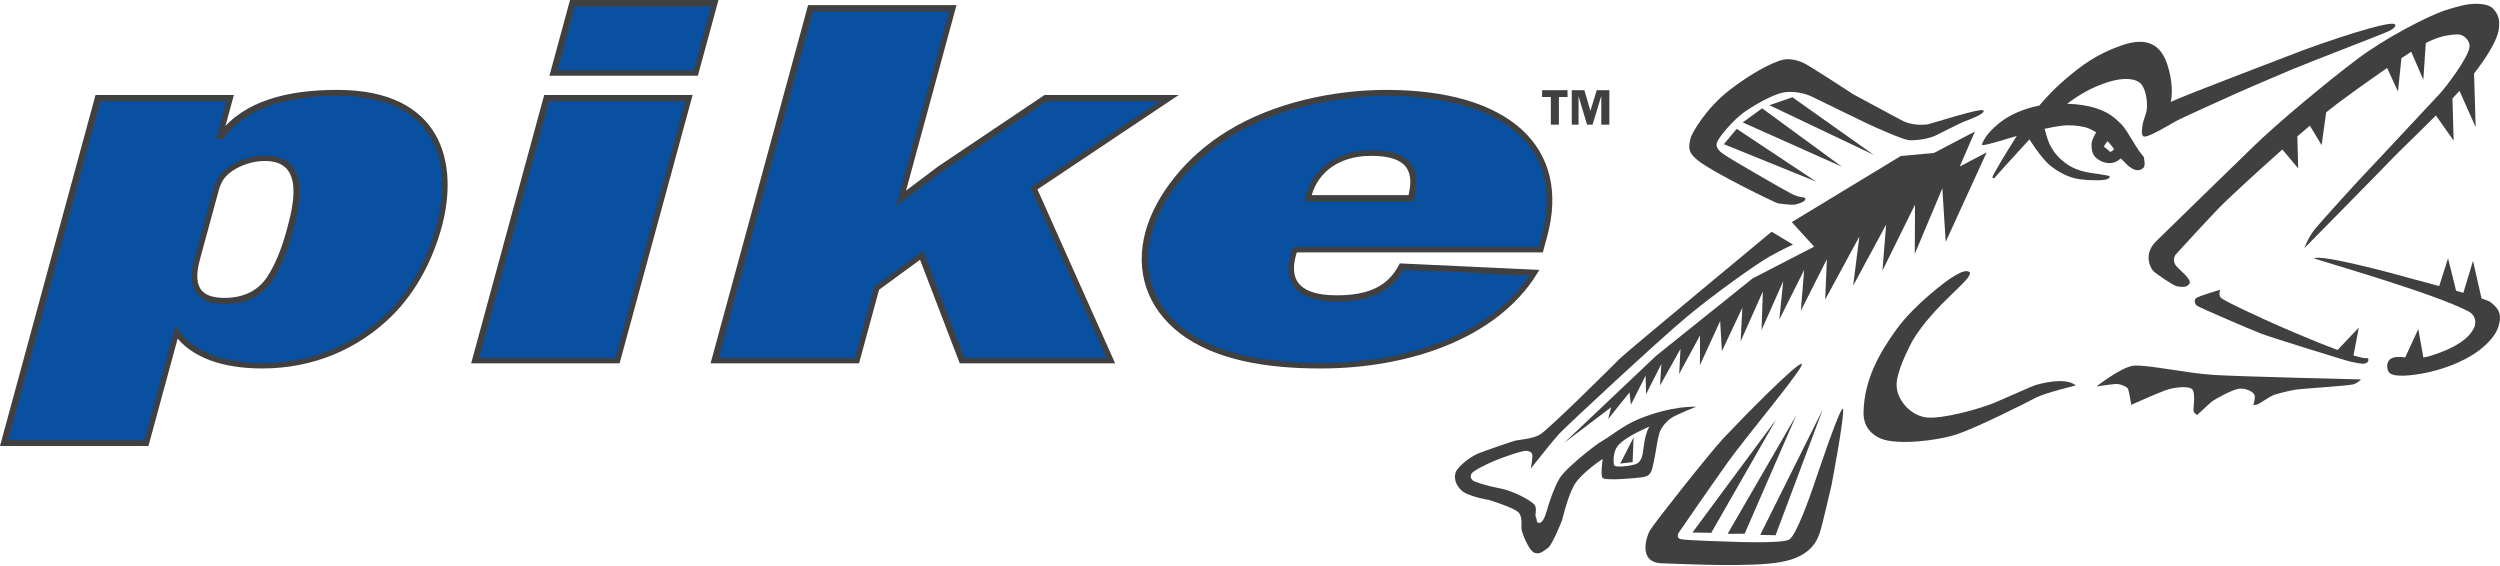
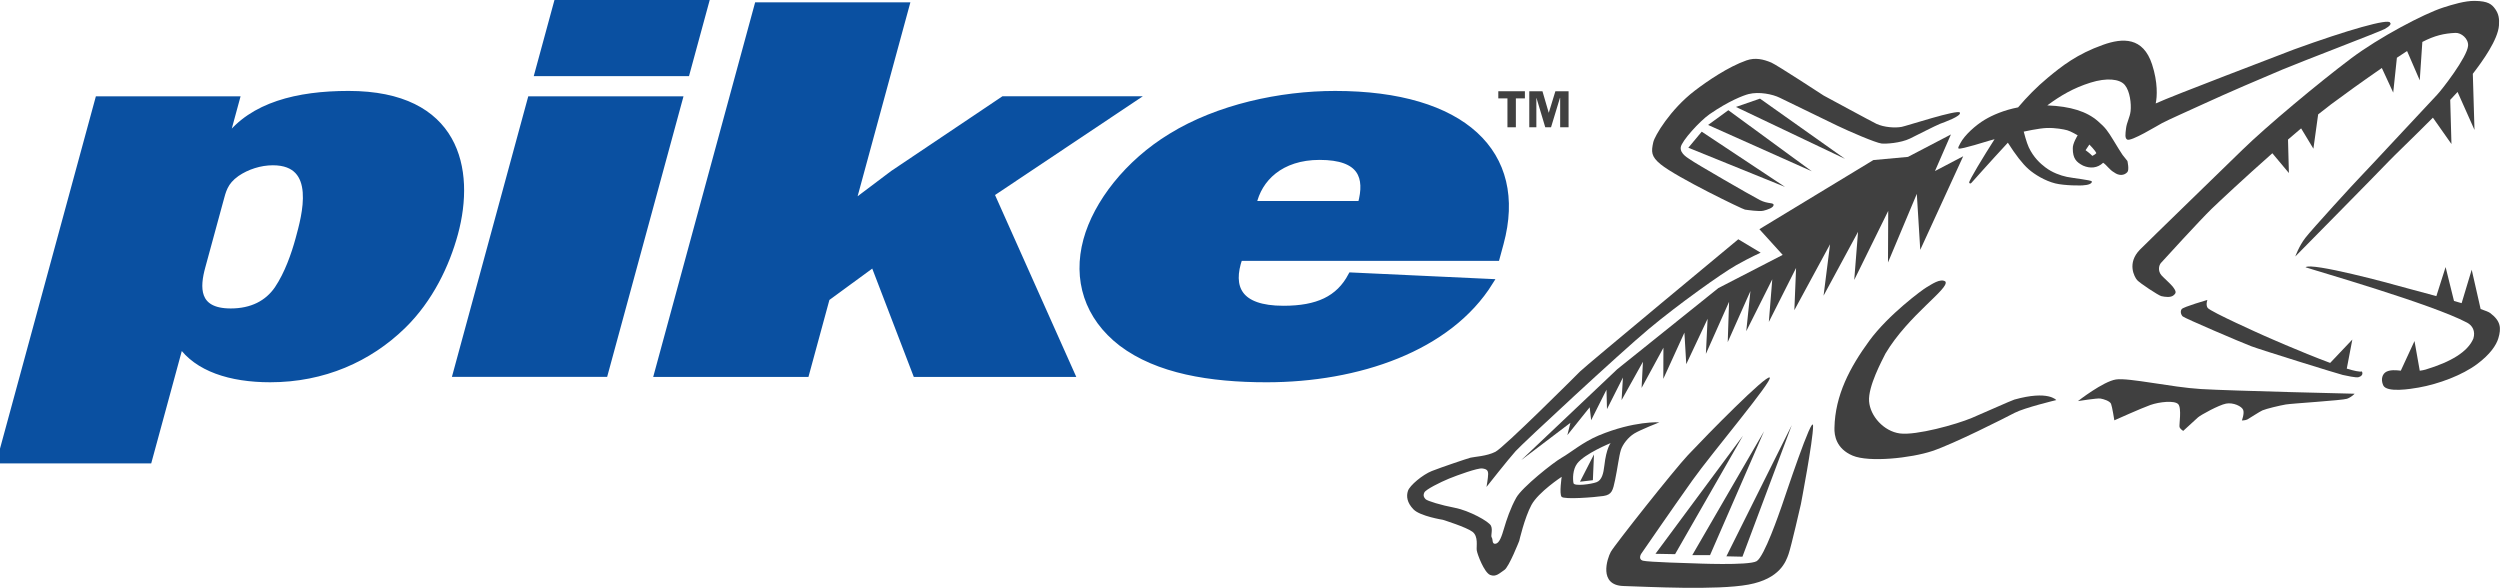
- <svg xmlns="http://www.w3.org/2000/svg" viewBox="0 0 213.067 48.158" width="213.067" height="48.158">
-   <g id="pike" fill="#0A50A1" stroke="#404040" stroke-width="0.5">
-     <path id="p" d="M18.263,16.665c0.238-0.875,0.368-1.576,1.355-2.276c0.829-0.569,1.904-0.919,2.946-0.919c3.861,0,2.596,4.421,2.096,6.259c-0.346,1.27-0.897,2.845-1.721,4.071c-0.812,1.182-2.094,1.838-3.81,1.838c-2.941,0-2.749-2.057-2.32-3.633L18.263,16.665z M8.332,8.348L0.327,37.763H12.46l2.573-9.455c1.363,1.97,4.067,2.845,7.314,2.845c4.351,0,8.052-1.663,10.8-4.333c2.25-2.189,3.576-5.034,4.255-7.529c1.429-5.253,0.156-11.381-8.669-11.381c-4.167,0-7.849,0.919-9.874,3.633h-0.123l0.87-3.195H8.332z" />
-     <path id="i" d="M52.616,30.715H40.483L46.57,8.348h12.133L52.616,30.715z M59.287,6.203H47.153l1.62-5.953h12.134L59.287,6.203z" />
-     <path id="k" d="M88.104,16.052l6.55,14.664H81.969l-3.441-8.973l-3.826,2.801l-1.68,6.172H60.888L69.06,0.688h12.133l-4.407,16.195l3.314-2.495l8.997-6.041h10.54L88.104,16.052z" />
-     <path id="k" d="M111.472,16.883c0.438-2.057,2.213-3.852,5.399-3.852c3.432,0,3.959,1.663,3.364,3.852H111.472z M119.448,22.705c-1.015,1.926-2.761,2.714-5.519,2.714c-3.677,0-4.426-1.751-3.587-4.158H131.3l0.321-1.182c2.001-7.354-3.062-12.168-13.479-12.168c-4.473,0-9.551,1.094-13.381,3.458c-3.524,2.145-6.072,5.428-6.895,8.448c-0.869,3.196,0.074,6.26,2.86,8.404c2.947,2.232,7.229,2.933,11.826,2.933c7.415,0,14.834-2.495,18.211-7.922L119.448,22.705z" />
+ <svg xmlns="http://www.w3.org/2000/svg" height="47.908" width="203.74" version="1.1" viewBox="0 0 203.74 47.908">
+   <g transform="translate(-9.3271 -.25)" stroke="#0a50a1" stroke-width=".5" fill="#0a50a1">
+     <path d="m27.263 16.665c0.238-0.875 0.368-1.576 1.355-2.276 0.829-0.569 1.904-0.919 2.946-0.919 3.861 0 2.596 4.421 2.096 6.259-0.346 1.27-0.897 2.845-1.721 4.071-0.812 1.182-2.094 1.838-3.81 1.838-2.941 0-2.749-2.057-2.32-3.633l1.454-5.34zm-9.931-8.317-8.005 29.415h12.133l2.573-9.455c1.363 1.97 4.067 2.845 7.314 2.845 4.351 0 8.052-1.663 10.8-4.333 2.25-2.189 3.576-5.034 4.255-7.529 1.429-5.253 0.156-11.381-8.669-11.381-4.167 0-7.849 0.919-9.874 3.633h-0.123l0.87-3.195h-11.274z" />
+     <path d="m58.616 30.715h-12.133l6.087-22.367h12.133l-6.087 22.367zm6.671-24.512h-12.134l1.62-5.953h12.134l-1.62 5.953z" />
+     <path d="m90.104 16.052 6.55 14.664h-12.685l-3.441-8.973-3.826 2.801-1.68 6.172h-12.134l8.172-30.028h12.133l-4.407 16.195 3.314-2.495 8.997-6.041h10.54l-11.533 7.705z" fill="#0a50a1" />
+     <path d="m111.47 16.883c0.438-2.057 2.213-3.852 5.399-3.852 3.432 0 3.959 1.663 3.364 3.852h-8.763zm7.976 5.822c-1.015 1.926-2.761 2.714-5.519 2.714-3.677 0-4.426-1.751-3.587-4.158h20.958l0.321-1.182c2.001-7.354-3.062-12.168-13.479-12.168-4.473 0-9.551 1.094-13.381 3.458-3.524 2.145-6.072 5.428-6.895 8.448-0.869 3.196 0.074 6.26 2.86 8.404 2.947 2.232 7.229 2.933 11.826 2.933 7.415 0 14.834-2.495 18.211-7.922l-11.315-0.527z" />
  </g>
-   <g id="TM" fill="#404040">
-     <path id="T" d="M133.595,8.268h-0.736v2.355h-0.686V8.268h-0.745V7.686h2.167V8.268z" />
-     <path id="M" d="M135.73,10.623h-0.471l-0.716-2.394h-0.008v2.394h-0.578V7.686h1.074l0.514,1.76l0.54-1.76h1.075v2.938h-0.686V8.229h-0.018L135.73,10.623z" />
+   <g transform="translate(-9.3271 -.25)" fill="#404040">
+     <path d="m133.6 8.268h-0.736v2.355h-0.686v-2.355h-0.745v-0.582h2.167v0.582z" />
+     <path d="m135.73 10.623h-0.471l-0.716-2.394h-0.008v2.394h-0.578v-2.937h1.074l0.514 1.76 0.54-1.76h1.075v2.938h-0.686v-2.395h-0.018l-0.726 2.394z" />
  </g>
-   <g id="fish" fill="#404040">
-     <path id="eyebrow" d="M204.113,2.106c-0.049-0.386-3.471,0.589-7.848,2.18c-1.288,0.507-9.864,3.751-11.253,4.395c0.118-0.537,0.184-1.712-0.297-3.183c-0.733-2.241-2.39-2.167-3.989-1.598c-2.127,0.755-3.371,1.739-4.53,2.703c-0.884,0.736-1.661,1.529-2.399,2.397c-1.148,0.223-2.078,0.625-2.726,1.013c-0.733,0.439-1.638,1.248-1.982,1.91c-0.128,0.243-0.229,0.401-0.127,0.435c0.22,0.071,2.327-0.602,2.586-0.673c0.103-0.029,0.216-0.06,0.331-0.09c-0.869,1.359-2.126,3.422-2.068,3.541c0.077,0.162,0.213-0.018,0.213-0.018s1.512-1.701,2.938-3.239c0.63,0.991,1.194,1.72,1.681,2.151c0.501,0.445,1.353,0.961,2.189,1.168c0.721,0.179,2.154,0.193,2.359,0.144c0.467-0.027,0.654-0.198,0.611-0.308c-0.045-0.11-1.51-0.259-2.032-0.37c-0.524-0.11-1.196-0.353-1.747-0.772c-0.422-0.321-0.958-0.799-1.354-1.631c-0.182-0.375-0.413-1.284-0.413-1.284s1.241-0.277,1.89-0.297c0.697-0.02,1.367,0.107,1.652,0.185c0.287,0.077,0.854,0.412,0.854,0.412s-0.43,0.683-0.397,1.085c0,0.799,0.28,1.102,0.843,1.389c0.578,0.248,1.166,0.204,1.631-0.237c0.302,0.198,0.512,0.572,0.892,0.784c0.399,0.297,0.826,0.262,1.079-0.02c0.172-0.188,0.006-0.907,0.006-0.907s-0.162-0.201-0.396-0.497c-0.106-0.136-0.459-0.731-0.761-1.22c-0.452-0.73-0.61-0.98-1.259-1.54c-0.895-0.772-2.197-1.201-4.115-1.275c1.054-0.779,2.122-1.417,3.521-1.854c1.311-0.411,2.384-0.314,2.802,0.196c0.419,0.509,0.532,1.53,0.467,2.126c-0.056,0.5-0.312,0.912-0.37,1.397c-0.059,0.486-0.102,0.8,0.088,0.919c0.301,0.192,2.439-1.122,2.841-1.337c0.51-0.274,2.258-1.046,3.458-1.599c1.859-0.857,4.719-2.083,6.348-2.765c1.604-0.672,7.911-3.077,8.337-3.305C204.089,2.39,204.23,2.185,204.113,2.106z M179.606,12.029c0,0,0.479,0.48,0.567,0.7c-0.16,0.159-0.17,0.13-0.326,0.225c-0.169-0.188-0.551-0.464-0.551-0.464L179.606,12.029z" />
-     <path id="top_fin" d="M169.052,9.425c-0.145-0.289-4.352,1.091-4.737,1.163c-0.553,0.104-1.438,0.039-2.054-0.241c-0.274-0.125-4.313-2.312-4.313-2.312s-3.83-2.505-4.266-2.686c-0.647-0.271-1.306-0.43-2.034-0.173c-1.464,0.516-3.153,1.659-4.224,2.481c-1.972,1.513-3.246,3.665-3.359,4.181c-0.169,0.767-0.193,1.156,0.602,1.803c1.322,1.077,6.685,3.667,6.871,3.692c0.188,0.025,1.168,0.175,1.507,0.089c0.341-0.086,0.809-0.241,0.825-0.462c0.016-0.222-0.451-0.067-1.117-0.406c-0.732-0.373-5.371-3.058-5.645-3.278c-0.137-0.11-0.879-0.466-0.804-1.028c0.067-0.498,1.544-2.133,2.358-2.697c1.572-1.086,2.764-1.532,3.171-1.635c0.852-0.215,1.958,0.011,2.538,0.299c0.581,0.287,3.717,1.812,4.707,2.285c0.988,0.474,3.102,1.387,3.588,1.446c0.329,0.04,1.548-0.03,2.322-0.406c0.317-0.155,2.15-1.088,2.447-1.199C167.736,10.229,169.199,9.714,169.052,9.425z" />
-     <polygon id="tf_stripe_1" points="150.798,8.966 152.761,8.288 159.689,13.197" />
-     <polygon id="tf_stripe_2" points="148.527,10.434 150.177,9.232 156.976,14.209" />
-     <polygon id="tf_stripe_3" points="146.919,12.289 148.012,10.981 154.8,15.484" />
-     <path id="side_fin" d="M153.554,31.016c0.307,0.212-4.729,6.173-6.285,8.361c-1.604,2.252-4.197,6.021-4.197,6.021s-0.254,0.426,0.138,0.544c0.392,0.119,4.147,0.218,4.147,0.218s4.503,0.201,5.133-0.176c0.629-0.376,1.836-3.904,2.047-4.5c0.211-0.597,2.549-7.668,2.553-6.512c0.004,1.159-0.995,6.371-0.995,6.371s-0.79,3.459-1.001,4.056c-0.212,0.597-0.684,2.019-3.279,2.495c-2.594,0.475-8.138,0.176-10.182,0.114c-2.043-0.062-1.326-2.235-1.029-2.781c0.296-0.546,5.16-6.688,6.293-7.893C148.552,35.576,153.246,30.804,153.554,31.016z" />
-     <polygon id="sf_stripe_1" points="150.017,45.588 151.328,45.618 155.35,34.897" />
-     <polygon id="sf_stripe_2" points="147.242,45.493 148.689,45.489 153.087,35.398" />
-     <polygon id="sf_stripe_3" points="144.244,45.383 145.845,45.412 151.369,35.76" />
-     <path id="chin" d="M167.867,23.194c0.359,0.561-3.006,2.716-4.887,5.871c-0.287,0.58-1.422,2.677-1.334,3.886c0.088,1.208,1.199,2.449,2.511,2.623c1.312,0.175,4.594-0.728,5.87-1.268c1.275-0.541,3.061-1.354,3.461-1.492c2.772-0.773,3.414,0.041,3.414,0.041s-2.596,0.622-3.395,1.041c-0.798,0.419-4.938,2.517-6.708,3.11c-1.73,0.579-5.156,0.943-6.495,0.375c-1.336-0.566-1.503-1.646-1.479-2.268c0.053-2.656,1.258-4.927,2.84-7.091c1.561-2.133,4.338-4.175,4.688-4.373C166.703,23.452,167.466,22.897,167.867,23.194z" />
-     <path id="below_jaw" d="M201.222,32.337c0,0-10.09-0.235-12.516-0.381c-2.427-0.146-5.885-0.937-6.932-0.781c-1.047,0.157-3.102,1.763-3.102,1.763s1.565-0.251,1.829-0.21c0.264,0.042,0.774,0.203,0.87,0.432c0.094,0.23,0.268,1.345,0.268,1.345s2.21-0.993,2.94-1.251c0.732-0.257,1.966-0.389,2.267-0.066c0.297,0.322,0.063,1.686,0.105,1.855c0.043,0.171,0.3,0.324,0.3,0.324s0.968-0.896,1.205-1.102c0.237-0.205,1.7-1.009,2.287-1.122c0.588-0.113,1.286,0.218,1.397,0.515c0.111,0.297-0.108,0.859-0.108,0.859s0.313-0.003,0.46-0.09c0.148-0.084,1.011-0.644,1.215-0.732c0.328-0.14,1.421-0.398,1.906-0.482c0.484-0.083,4.621-0.336,4.986-0.465C200.966,32.619,201.222,32.337,201.222,32.337z" />
-     <path id="tail" d="M150.986,19.75c0,0-12.443,10.321-12.877,10.756c-0.433,0.436-6.215,6.208-6.919,6.566c-0.706,0.36-1.745,0.405-2.017,0.475c-0.272,0.069-2.407,0.791-3.163,1.09c-0.757,0.301-1.802,1.18-1.944,1.616c-0.145,0.434-0.084,0.961,0.455,1.513c0.537,0.552,2.386,0.845,2.386,0.845s1.926,0.599,2.421,0.98c0.494,0.381,0.301,1.191,0.344,1.506c0.043,0.315,0.602,1.804,1.088,2.006c0.484,0.203,0.791-0.164,1.164-0.403c0.375-0.24,1.211-2.371,1.211-2.371s0.43-1.882,0.996-2.93c0.568-1.049,2.463-2.291,2.463-2.291s-0.21,1.391-0.006,1.629c0.206,0.237,2.707,0.039,3.406-0.066c0.697-0.104,0.772-0.452,0.953-1.31c0.198-0.937,0.311-1.924,0.471-2.436c0.144-0.46,0.588-1.036,1.089-1.344c0.502-0.308,2.051-0.914,2.051-0.914s-2.062-0.13-4.944,1.07c-1.277,0.531-2.318,1.419-3.016,1.813c-0.697,0.394-3.228,2.41-3.703,3.254c-0.474,0.844-0.803,1.833-0.996,2.497c-0.195,0.665-0.381,1.219-0.695,1.262c-0.314,0.044-0.197-0.349-0.307-0.501c-0.112-0.153,0.1-0.605-0.064-0.962c-0.162-0.357-1.799-1.247-2.94-1.465c-1.141-0.218-2.24-0.556-2.386-0.7c-0.145-0.144-0.222-0.306-0.104-0.553s1.309-0.838,1.998-1.122c0.688-0.282,2.347-0.883,2.721-0.833c0.375,0.05,0.478,0.168,0.479,0.458c0.001,0.289-0.134,1.048-0.134,1.048s1.782-2.262,2.376-2.92c0.594-0.656,8.481-7.975,10.843-9.948c2.36-1.974,5.979-4.558,7.151-5.214c1.15-0.643,1.973-1.009,1.973-1.009L150.986,19.75z M137.857,38.026c0.611-0.806,2.729-1.668,2.729-1.668s-0.352,0.397-0.514,1.833c-0.072,0.641-0.205,1.193-0.635,1.355c-0.429,0.163-1.826,0.353-1.881,0.078C137.488,39.279,137.488,38.514,137.857,38.026z" />
-     <polygon id="tf_stripe" points="138.086,39.507 139.143,39.384 139.226,37.282" />
-     <path id="lower_jaw_extra" d="M200.58,30.291l0.453-2.37l-1.807,1.905c-2.377-0.878-5.476-2.26-5.476-2.26s-4.293-1.915-4.509-2.227c-0.172-0.247-0.02-0.647-0.02-0.647s-1.955,0.567-2.093,0.747c-0.136,0.179-0.065,0.451,0.079,0.595c0.145,0.145,4.772,2.124,5.574,2.428c0.801,0.304,7.166,2.278,7.473,2.345c0.307,0.068,1.074,0.235,1.277,0.184c0.204-0.052,0.417-0.214,0.279-0.469C201.625,30.57,201.174,30.473,200.58,30.291z" />
-     <path id="lower_jaw" d="M212.265,25.756c-0.104-0.077-0.383-0.19-0.772-0.323l-0.727-3.202l-0.821,2.725c-0.202-0.059-0.41-0.119-0.622-0.178l-0.684-2.764l-0.753,2.368c-1.264-0.343-2.402-0.639-2.758-0.743c-0.888-0.258-7.43-2.031-7.904-1.609c0.718,0.254,10.299,2.994,13.164,4.514c0.438,0.232,0.7,0.692,0.512,1.301c-0.454,1.074-1.826,1.9-3.888,2.522c-0.141,0.042-0.307,0.073-0.479,0.096l-0.429-2.42l-1.116,2.416c-0.413-0.047-0.84-0.081-1.172,0.084c-0.314,0.157-0.484,0.593-0.266,1.1c0.275,0.635,2.267,0.301,2.891,0.191c1.629-0.286,3.553-1.008,4.766-1.912c1.066-0.795,1.564-1.544,1.73-2.104C213.183,26.996,213.142,26.409,212.265,25.756z" />
-     <path id="upper_jaw" d="M212.685,0.99c-0.283-0.398-0.582-0.652-1.672-0.667c-0.793-0.01-1.771,0.284-2.578,0.544c-1.573,0.507-5.225,2.435-7.497,4.142c-2.616,1.966-6.862,5.502-8.866,7.458c-0.953,0.932-7.76,7.534-8.336,8.12c-1.096,1.11-0.445,2.248-0.24,2.486c0.207,0.241,1.748,1.262,1.98,1.312c0.307,0.067,0.758,0.134,0.995-0.071c0.208-0.179,0.254-0.281-0.07-0.706c-0.155-0.204-0.778-0.757-0.922-0.926c-0.308-0.356-0.206-0.817-0.037-1.004c0.17-0.188,3.222-3.535,4.133-4.413c0.591-0.57,2.667-2.514,4.945-4.526l1.348,1.612l-0.072-2.728c0.36-0.311,0.716-0.613,1.069-0.911l1,1.656l0.387-2.795c0.363-0.292,0.718-0.57,1.047-0.817c0.93-0.698,2.605-1.902,4.144-2.965l0.927,2.005l0.299-2.84c0.297-0.199,0.576-0.384,0.83-0.548l1.033,2.388l0.211-3.128c1.006-0.52,1.766-0.696,2.704-0.738c0.462-0.02,1.062,0.464,1.024,1.044c-0.057,0.919-2.16,3.624-2.533,4.008c-0.374,0.384-5.779,6.205-6.213,6.641c-0.441,0.443-4.006,4.345-4.522,5.019c-0.518,0.674-0.813,1.509-0.813,1.509s6.859-6.95,7.572-7.71c0.412-0.44,2.045-1.995,3.642-3.602l1.512,2.15l-0.101-3.601c0.211-0.223,0.41-0.437,0.599-0.644l1.379,3.093l-0.136-4.573c0.813-1.055,2.044-2.779,2.131-3.942C213.027,1.772,212.966,1.389,212.685,0.99z" />
-     <polygon id="back" points="169.318,12.984 167.025,14.189 168.316,11.206 164.822,13.036 162,13.294 152.708,18.928 154.61,21.023 149.373,23.725 141.13,30.336 133.304,37.748 137.312,34.706 137.061,35.711 138.876,33.442 138.998,34.496 140.25,32.008 140.289,33.591 141.593,31.017 141.478,32.856 143.224,29.734 143.111,31.864 144.888,28.589 144.879,31.126 146.605,27.358 146.75,29.929 148.493,26.229 148.347,29.09 150.242,24.845 150.132,28.131 151.976,23.971 151.644,27.242 153.761,23.013 153.48,26.487 155.699,22.087 155.556,25.528 158.47,20.156 157.937,24.346 160.748,19.145 160.435,23.062 163.212,17.435 163.189,21.641 165.539,16.049 165.825,20.612" />
+   <g transform="translate(-9.3271 -.25)" fill="#404040">
+     <path d="m204.11 2.106c-0.049-0.386-3.471 0.589-7.848 2.18-1.288 0.507-9.864 3.751-11.253 4.395 0.118-0.537 0.184-1.712-0.297-3.183-0.733-2.241-2.39-2.167-3.989-1.598-2.127 0.755-3.371 1.739-4.53 2.703-0.884 0.736-1.661 1.529-2.399 2.397-1.148 0.223-2.078 0.625-2.726 1.013-0.733 0.439-1.638 1.248-1.982 1.91-0.128 0.243-0.229 0.401-0.127 0.435 0.22 0.071 2.327-0.602 2.586-0.673 0.103-0.029 0.216-0.06 0.331-0.09-0.869 1.359-2.126 3.422-2.068 3.541 0.077 0.162 0.213-0.018 0.213-0.018s1.512-1.701 2.938-3.239c0.63 0.991 1.194 1.72 1.681 2.151 0.501 0.445 1.353 0.961 2.189 1.168 0.721 0.179 2.154 0.193 2.359 0.144 0.467-0.027 0.654-0.198 0.611-0.308-0.045-0.11-1.51-0.259-2.032-0.37-0.524-0.11-1.196-0.353-1.747-0.772-0.422-0.321-0.958-0.799-1.354-1.631-0.182-0.375-0.413-1.284-0.413-1.284s1.241-0.277 1.89-0.297c0.697-0.02 1.367 0.107 1.652 0.185 0.287 0.077 0.854 0.412 0.854 0.412s-0.43 0.683-0.397 1.085c0 0.799 0.28 1.102 0.843 1.389 0.578 0.248 1.166 0.204 1.631-0.237 0.302 0.198 0.512 0.572 0.892 0.784 0.399 0.297 0.826 0.262 1.079-0.02 0.172-0.188 0.006-0.907 0.006-0.907s-0.162-0.201-0.396-0.497c-0.106-0.136-0.459-0.731-0.761-1.22-0.452-0.73-0.61-0.98-1.259-1.54-0.895-0.772-2.197-1.201-4.115-1.275 1.054-0.779 2.122-1.417 3.521-1.854 1.311-0.411 2.384-0.314 2.802 0.196 0.419 0.509 0.532 1.53 0.467 2.126-0.056 0.5-0.312 0.912-0.37 1.397-0.059 0.486-0.102 0.8 0.088 0.919 0.301 0.192 2.439-1.122 2.841-1.337 0.51-0.274 2.258-1.046 3.458-1.599 1.859-0.857 4.719-2.083 6.348-2.765 1.604-0.672 7.911-3.077 8.337-3.305 0.422-0.227 0.563-0.432 0.446-0.511zm-24.507 9.923s0.479 0.48 0.567 0.7c-0.16 0.159-0.17 0.13-0.326 0.225-0.169-0.188-0.551-0.464-0.551-0.464l0.31-0.461z" />
+     <path d="m169.05 9.425c-0.145-0.289-4.352 1.091-4.737 1.163-0.553 0.104-1.438 0.039-2.054-0.241-0.274-0.125-4.313-2.312-4.313-2.312s-3.83-2.505-4.266-2.686c-0.647-0.271-1.306-0.43-2.034-0.173-1.464 0.516-3.153 1.659-4.224 2.481-1.972 1.513-3.246 3.665-3.359 4.181-0.169 0.767-0.193 1.156 0.602 1.803 1.322 1.077 6.685 3.667 6.871 3.692 0.188 0.025 1.168 0.175 1.507 0.089 0.341-0.086 0.809-0.241 0.825-0.462 0.016-0.222-0.451-0.067-1.117-0.406-0.732-0.373-5.371-3.058-5.645-3.278-0.137-0.11-0.879-0.466-0.804-1.028 0.067-0.498 1.544-2.133 2.358-2.697 1.572-1.086 2.764-1.532 3.171-1.635 0.852-0.215 1.958 0.011 2.538 0.299 0.581 0.287 3.717 1.812 4.707 2.285 0.988 0.474 3.102 1.387 3.588 1.446 0.329 0.04 1.548-0.03 2.322-0.406 0.317-0.155 2.15-1.088 2.447-1.199 0.301-0.112 1.764-0.627 1.617-0.916z" />
+     <polygon points="150.8 8.966 152.76 8.288 159.69 13.197" />
+     <polygon points="148.53 10.434 150.18 9.232 156.98 14.209" />
+     <polygon points="146.92 12.289 148.01 10.981 154.8 15.484" />
+     <path d="m153.55 31.016c0.307 0.212-4.729 6.173-6.285 8.361-1.604 2.252-4.197 6.021-4.197 6.021s-0.254 0.426 0.138 0.544c0.392 0.119 4.147 0.218 4.147 0.218s4.503 0.201 5.133-0.176c0.629-0.376 1.836-3.904 2.047-4.5 0.211-0.597 2.549-7.668 2.553-6.512 0.004 1.159-0.995 6.371-0.995 6.371s-0.79 3.459-1.001 4.056c-0.212 0.597-0.684 2.019-3.279 2.495-2.594 0.475-8.138 0.176-10.182 0.114-2.043-0.062-1.326-2.235-1.029-2.781 0.296-0.546 5.16-6.688 6.293-7.893 1.655-1.758 6.349-6.53 6.657-6.318z" />
+     <polygon points="150.02 45.588 151.33 45.618 155.35 34.897" />
+     <polygon points="147.24 45.493 148.69 45.489 153.09 35.398" />
+     <polygon points="144.24 45.383 145.84 45.412 151.37 35.76" />
+     <path d="m167.87 23.194c0.359 0.561-3.006 2.716-4.887 5.871-0.287 0.58-1.422 2.677-1.334 3.886 0.088 1.208 1.199 2.449 2.511 2.623 1.312 0.175 4.594-0.728 5.87-1.268 1.275-0.541 3.061-1.354 3.461-1.492 2.772-0.773 3.414 0.041 3.414 0.041s-2.596 0.622-3.395 1.041c-0.798 0.419-4.938 2.517-6.708 3.11-1.73 0.579-5.156 0.943-6.495 0.375-1.336-0.566-1.503-1.646-1.479-2.268 0.053-2.656 1.258-4.927 2.84-7.091 1.561-2.133 4.338-4.175 4.688-4.373 0.35-0.197 1.113-0.752 1.514-0.455z" />
+     <path d="m201.22 32.337s-10.09-0.235-12.516-0.381c-2.427-0.146-5.885-0.937-6.932-0.781-1.047 0.157-3.102 1.763-3.102 1.763s1.565-0.251 1.829-0.21c0.264 0.042 0.774 0.203 0.87 0.432 0.094 0.23 0.268 1.345 0.268 1.345s2.21-0.993 2.94-1.251c0.732-0.257 1.966-0.389 2.267-0.066 0.297 0.322 0.063 1.686 0.105 1.855 0.043 0.171 0.3 0.324 0.3 0.324s0.968-0.896 1.205-1.102c0.237-0.205 1.7-1.009 2.287-1.122 0.588-0.113 1.286 0.218 1.397 0.515s-0.108 0.859-0.108 0.859 0.313-0.003 0.46-0.09c0.148-0.084 1.011-0.644 1.215-0.732 0.328-0.14 1.421-0.398 1.906-0.482 0.484-0.083 4.621-0.336 4.986-0.465 0.367-0.129 0.623-0.411 0.623-0.411z" />
+     <path d="m150.99 19.75s-12.443 10.321-12.877 10.756c-0.433 0.436-6.215 6.208-6.919 6.566-0.706 0.36-1.745 0.405-2.017 0.475-0.272 0.069-2.407 0.791-3.163 1.09-0.757 0.301-1.802 1.18-1.944 1.616-0.145 0.434-0.084 0.961 0.455 1.513 0.537 0.552 2.386 0.845 2.386 0.845s1.926 0.599 2.421 0.98c0.494 0.381 0.301 1.191 0.344 1.506s0.602 1.804 1.088 2.006c0.484 0.203 0.791-0.164 1.164-0.403 0.375-0.24 1.211-2.371 1.211-2.371s0.43-1.882 0.996-2.93c0.568-1.049 2.463-2.291 2.463-2.291s-0.21 1.391-0.006 1.629c0.206 0.237 2.707 0.039 3.406-0.066 0.697-0.104 0.772-0.452 0.953-1.31 0.198-0.937 0.311-1.924 0.471-2.436 0.144-0.46 0.588-1.036 1.089-1.344 0.502-0.308 2.051-0.914 2.051-0.914s-2.062-0.13-4.944 1.07c-1.277 0.531-2.318 1.419-3.016 1.813-0.697 0.394-3.228 2.41-3.703 3.254-0.474 0.844-0.803 1.833-0.996 2.497-0.195 0.665-0.381 1.219-0.695 1.262-0.314 0.044-0.197-0.349-0.307-0.501-0.112-0.153 0.1-0.605-0.064-0.962-0.162-0.357-1.799-1.247-2.94-1.465s-2.24-0.556-2.386-0.7c-0.145-0.144-0.222-0.306-0.104-0.553s1.309-0.838 1.998-1.122c0.688-0.282 2.347-0.883 2.721-0.833 0.375 0.05 0.478 0.168 0.479 0.458 0.001 0.289-0.134 1.048-0.134 1.048s1.782-2.262 2.376-2.92c0.594-0.656 8.481-7.975 10.843-9.948 2.36-1.974 5.979-4.558 7.151-5.214 1.15-0.643 1.973-1.009 1.973-1.009l-1.824-1.092zm-13.129 18.276c0.611-0.806 2.729-1.668 2.729-1.668s-0.352 0.397-0.514 1.833c-0.072 0.641-0.205 1.193-0.635 1.355-0.429 0.163-1.826 0.353-1.881 0.078-0.068-0.345-0.068-1.11 0.301-1.598z" />
+     <polygon points="138.09 39.507 139.14 39.384 139.23 37.282" />
+     <path d="m200.58 30.291 0.453-2.37-1.807 1.905c-2.377-0.878-5.476-2.26-5.476-2.26s-4.293-1.915-4.509-2.227c-0.172-0.247-0.02-0.647-0.02-0.647s-1.955 0.567-2.093 0.747c-0.136 0.179-0.065 0.451 0.079 0.595 0.145 0.145 4.772 2.124 5.574 2.428 0.801 0.304 7.166 2.278 7.473 2.345 0.307 0.068 1.074 0.235 1.277 0.184 0.204-0.052 0.417-0.214 0.279-0.469-0.185 0.048-0.636-0.049-1.23-0.231z" />
+     <path d="m212.26 25.756c-0.104-0.077-0.383-0.19-0.772-0.323l-0.727-3.202-0.821 2.725c-0.202-0.059-0.41-0.119-0.622-0.178l-0.684-2.764-0.753 2.368c-1.264-0.343-2.402-0.639-2.758-0.743-0.888-0.258-7.43-2.031-7.904-1.609 0.718 0.254 10.299 2.994 13.164 4.514 0.438 0.232 0.7 0.692 0.512 1.301-0.454 1.074-1.826 1.9-3.888 2.522-0.141 0.042-0.307 0.073-0.479 0.096l-0.429-2.42-1.116 2.416c-0.413-0.047-0.84-0.081-1.172 0.084-0.314 0.157-0.484 0.593-0.266 1.1 0.275 0.635 2.267 0.301 2.891 0.191 1.629-0.286 3.553-1.008 4.766-1.912 1.066-0.795 1.564-1.544 1.73-2.104 0.246-0.822 0.205-1.409-0.672-2.062z" />
+     <path d="m212.68 0.99c-0.283-0.398-0.582-0.652-1.672-0.667-0.793-0.01-1.771 0.284-2.578 0.544-1.573 0.507-5.225 2.435-7.497 4.142-2.616 1.966-6.862 5.502-8.866 7.458-0.953 0.932-7.76 7.534-8.336 8.12-1.096 1.11-0.445 2.248-0.24 2.486 0.207 0.241 1.748 1.262 1.98 1.312 0.307 0.067 0.758 0.134 0.995-0.071 0.208-0.179 0.254-0.281-0.07-0.706-0.155-0.204-0.778-0.757-0.922-0.926-0.308-0.356-0.206-0.817-0.037-1.004 0.17-0.188 3.222-3.535 4.133-4.413 0.591-0.57 2.667-2.514 4.945-4.526l1.348 1.612-0.072-2.728c0.36-0.311 0.716-0.613 1.069-0.911l1 1.656 0.387-2.795c0.363-0.292 0.718-0.57 1.047-0.817 0.93-0.698 2.605-1.902 4.144-2.965l0.927 2.005 0.299-2.84c0.297-0.199 0.576-0.384 0.83-0.548l1.033 2.388 0.211-3.128c1.006-0.52 1.766-0.696 2.704-0.738 0.462-0.02 1.062 0.464 1.024 1.044-0.057 0.919-2.16 3.624-2.533 4.008-0.374 0.384-5.779 6.205-6.213 6.641-0.441 0.443-4.006 4.345-4.522 5.019-0.518 0.674-0.813 1.509-0.813 1.509s6.859-6.95 7.572-7.71c0.412-0.44 2.045-1.995 3.642-3.602l1.512 2.15-0.101-3.601c0.211-0.223 0.41-0.437 0.599-0.644l1.379 3.093-0.136-4.573c0.813-1.055 2.044-2.779 2.131-3.942 0.039-0.55-0.022-0.933-0.303-1.332z" />
+     <polygon points="164.82 13.036 162 13.294 152.71 18.928 154.61 21.023 149.37 23.725 141.13 30.336 133.3 37.748 137.31 34.706 137.06 35.711 138.88 33.442 139 34.496 140.25 32.008 140.29 33.591 141.59 31.017 141.48 32.856 143.22 29.734 143.11 31.864 144.89 28.589 144.88 31.126 146.6 27.358 146.75 29.929 148.49 26.229 148.35 29.09 150.24 24.845 150.13 28.131 151.98 23.971 151.64 27.242 153.76 23.013 153.48 26.487 155.7 22.087 155.56 25.528 158.47 20.156 157.94 24.346 160.75 19.145 160.44 23.062 163.21 17.435 163.19 21.641 165.54 16.049 165.82 20.612 169.32 12.984 167.02 14.189 168.32 11.206" />
  </g>
</svg>
